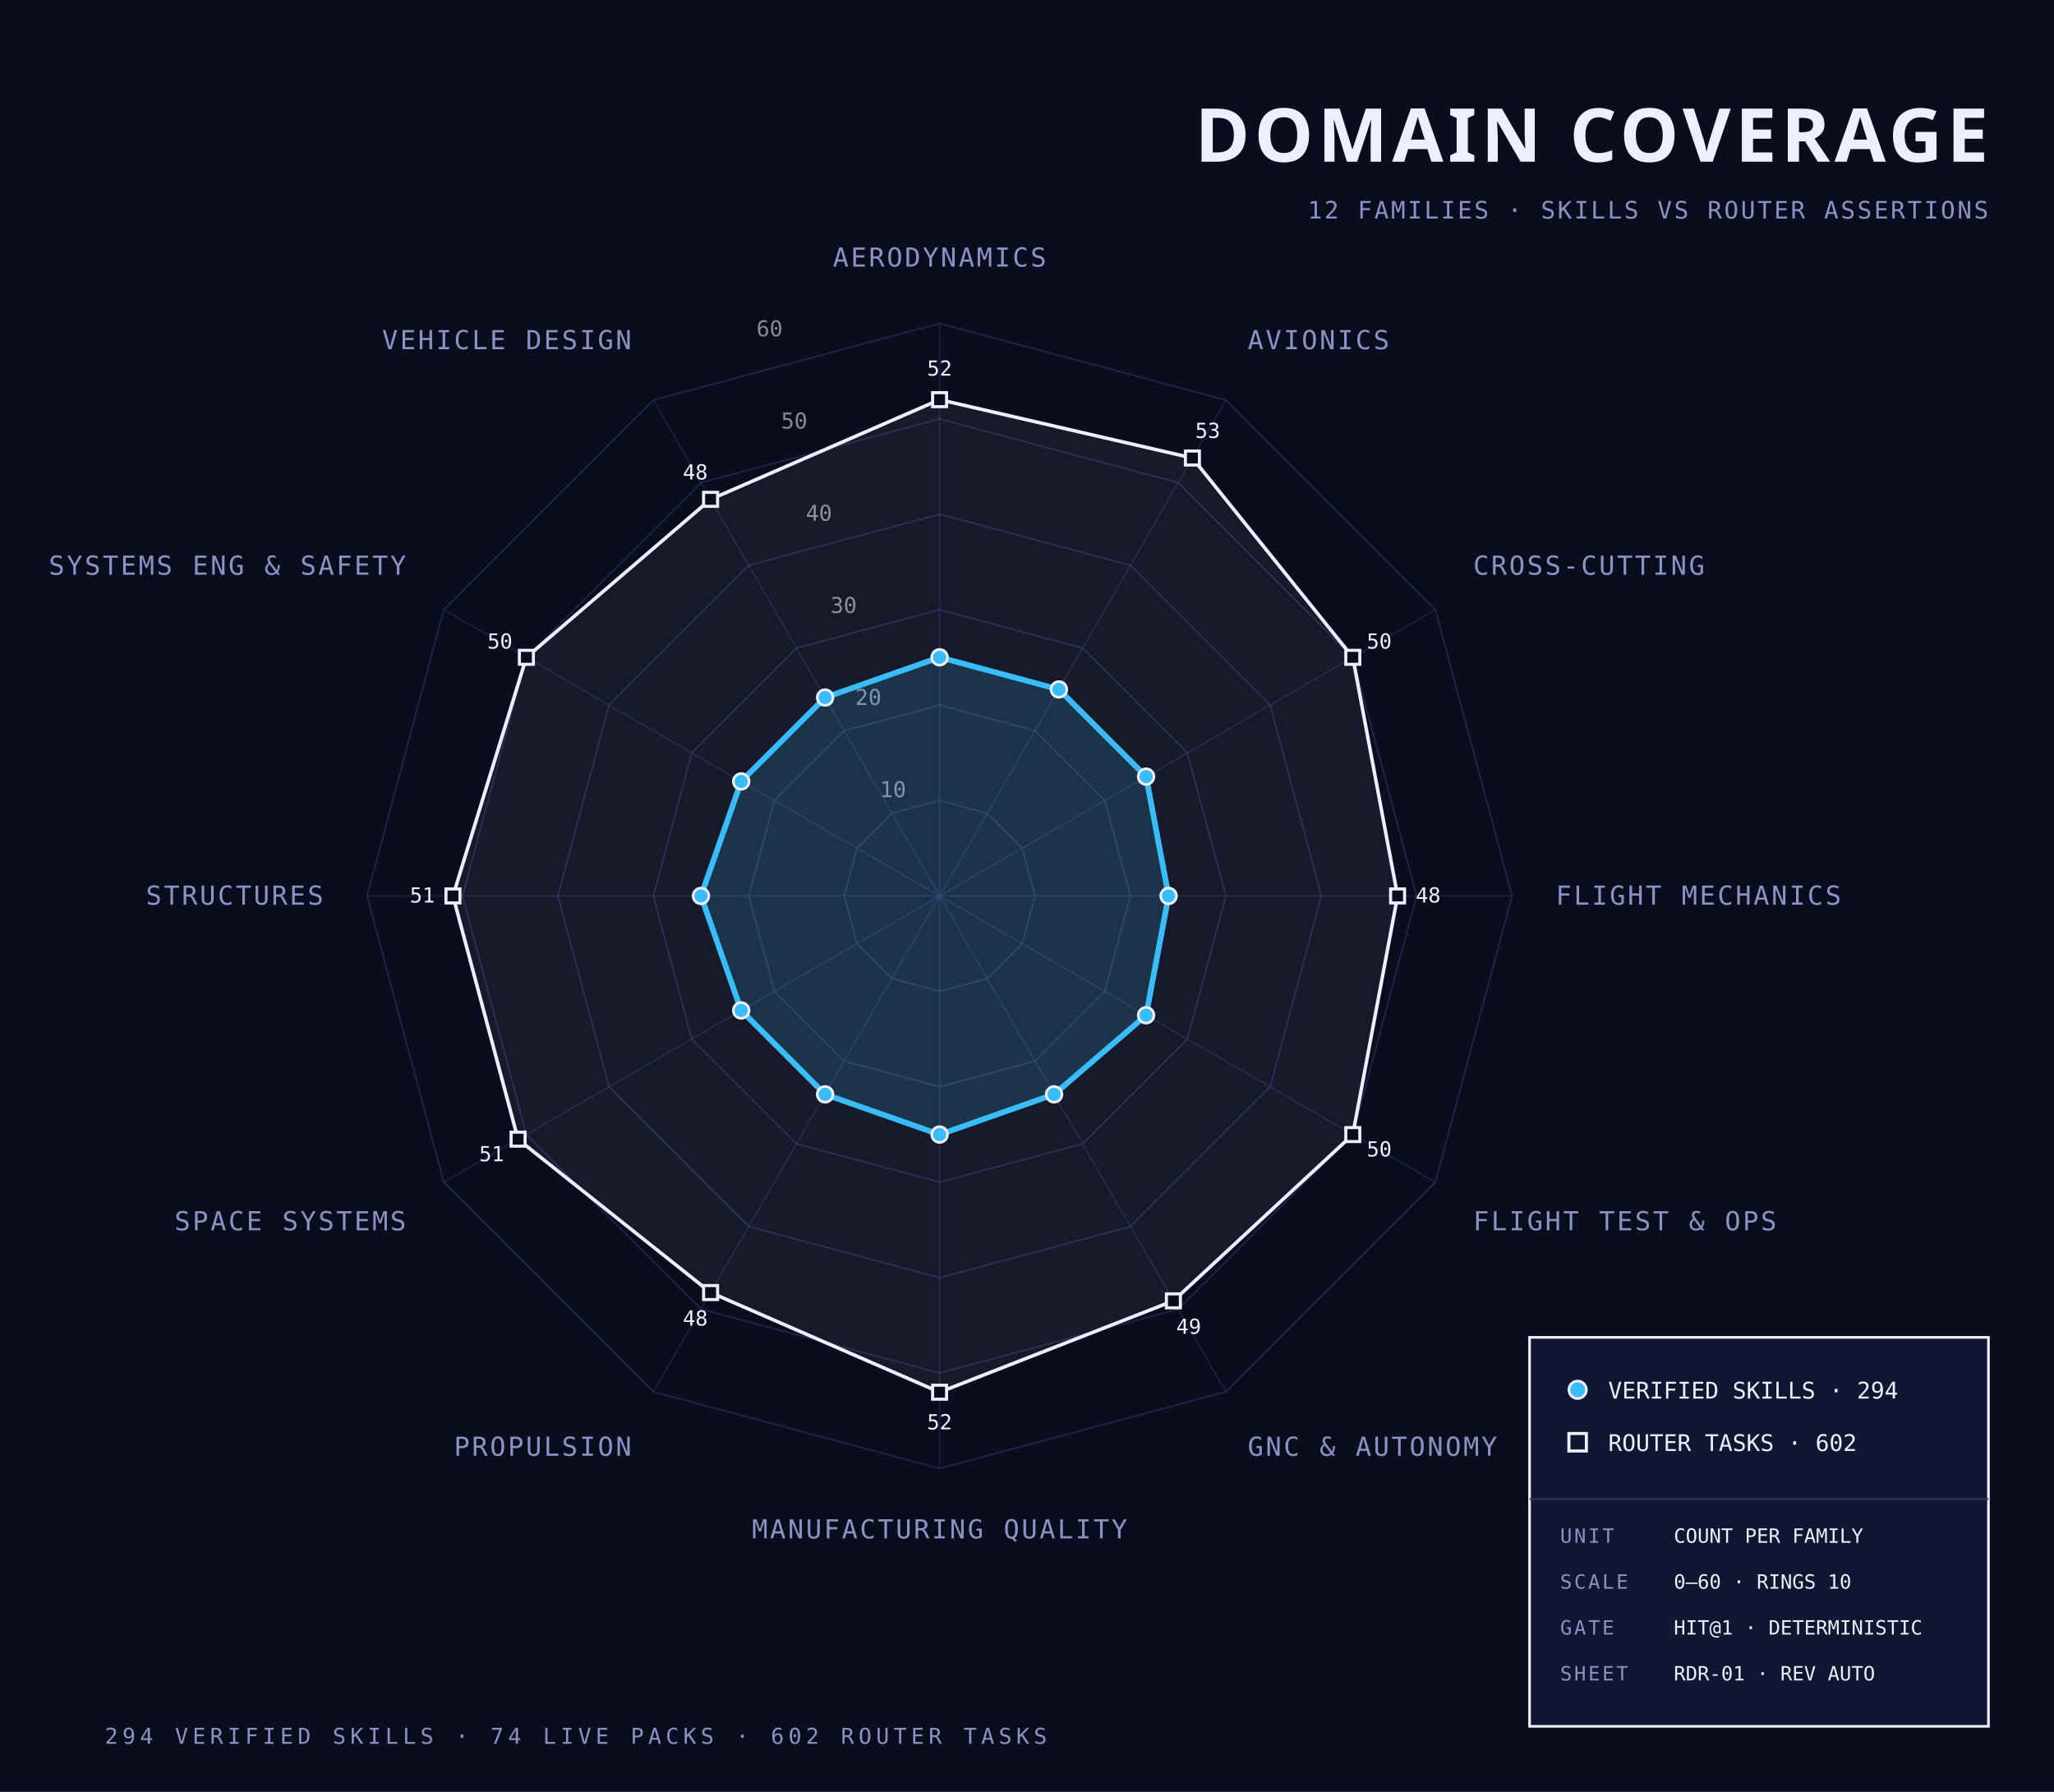
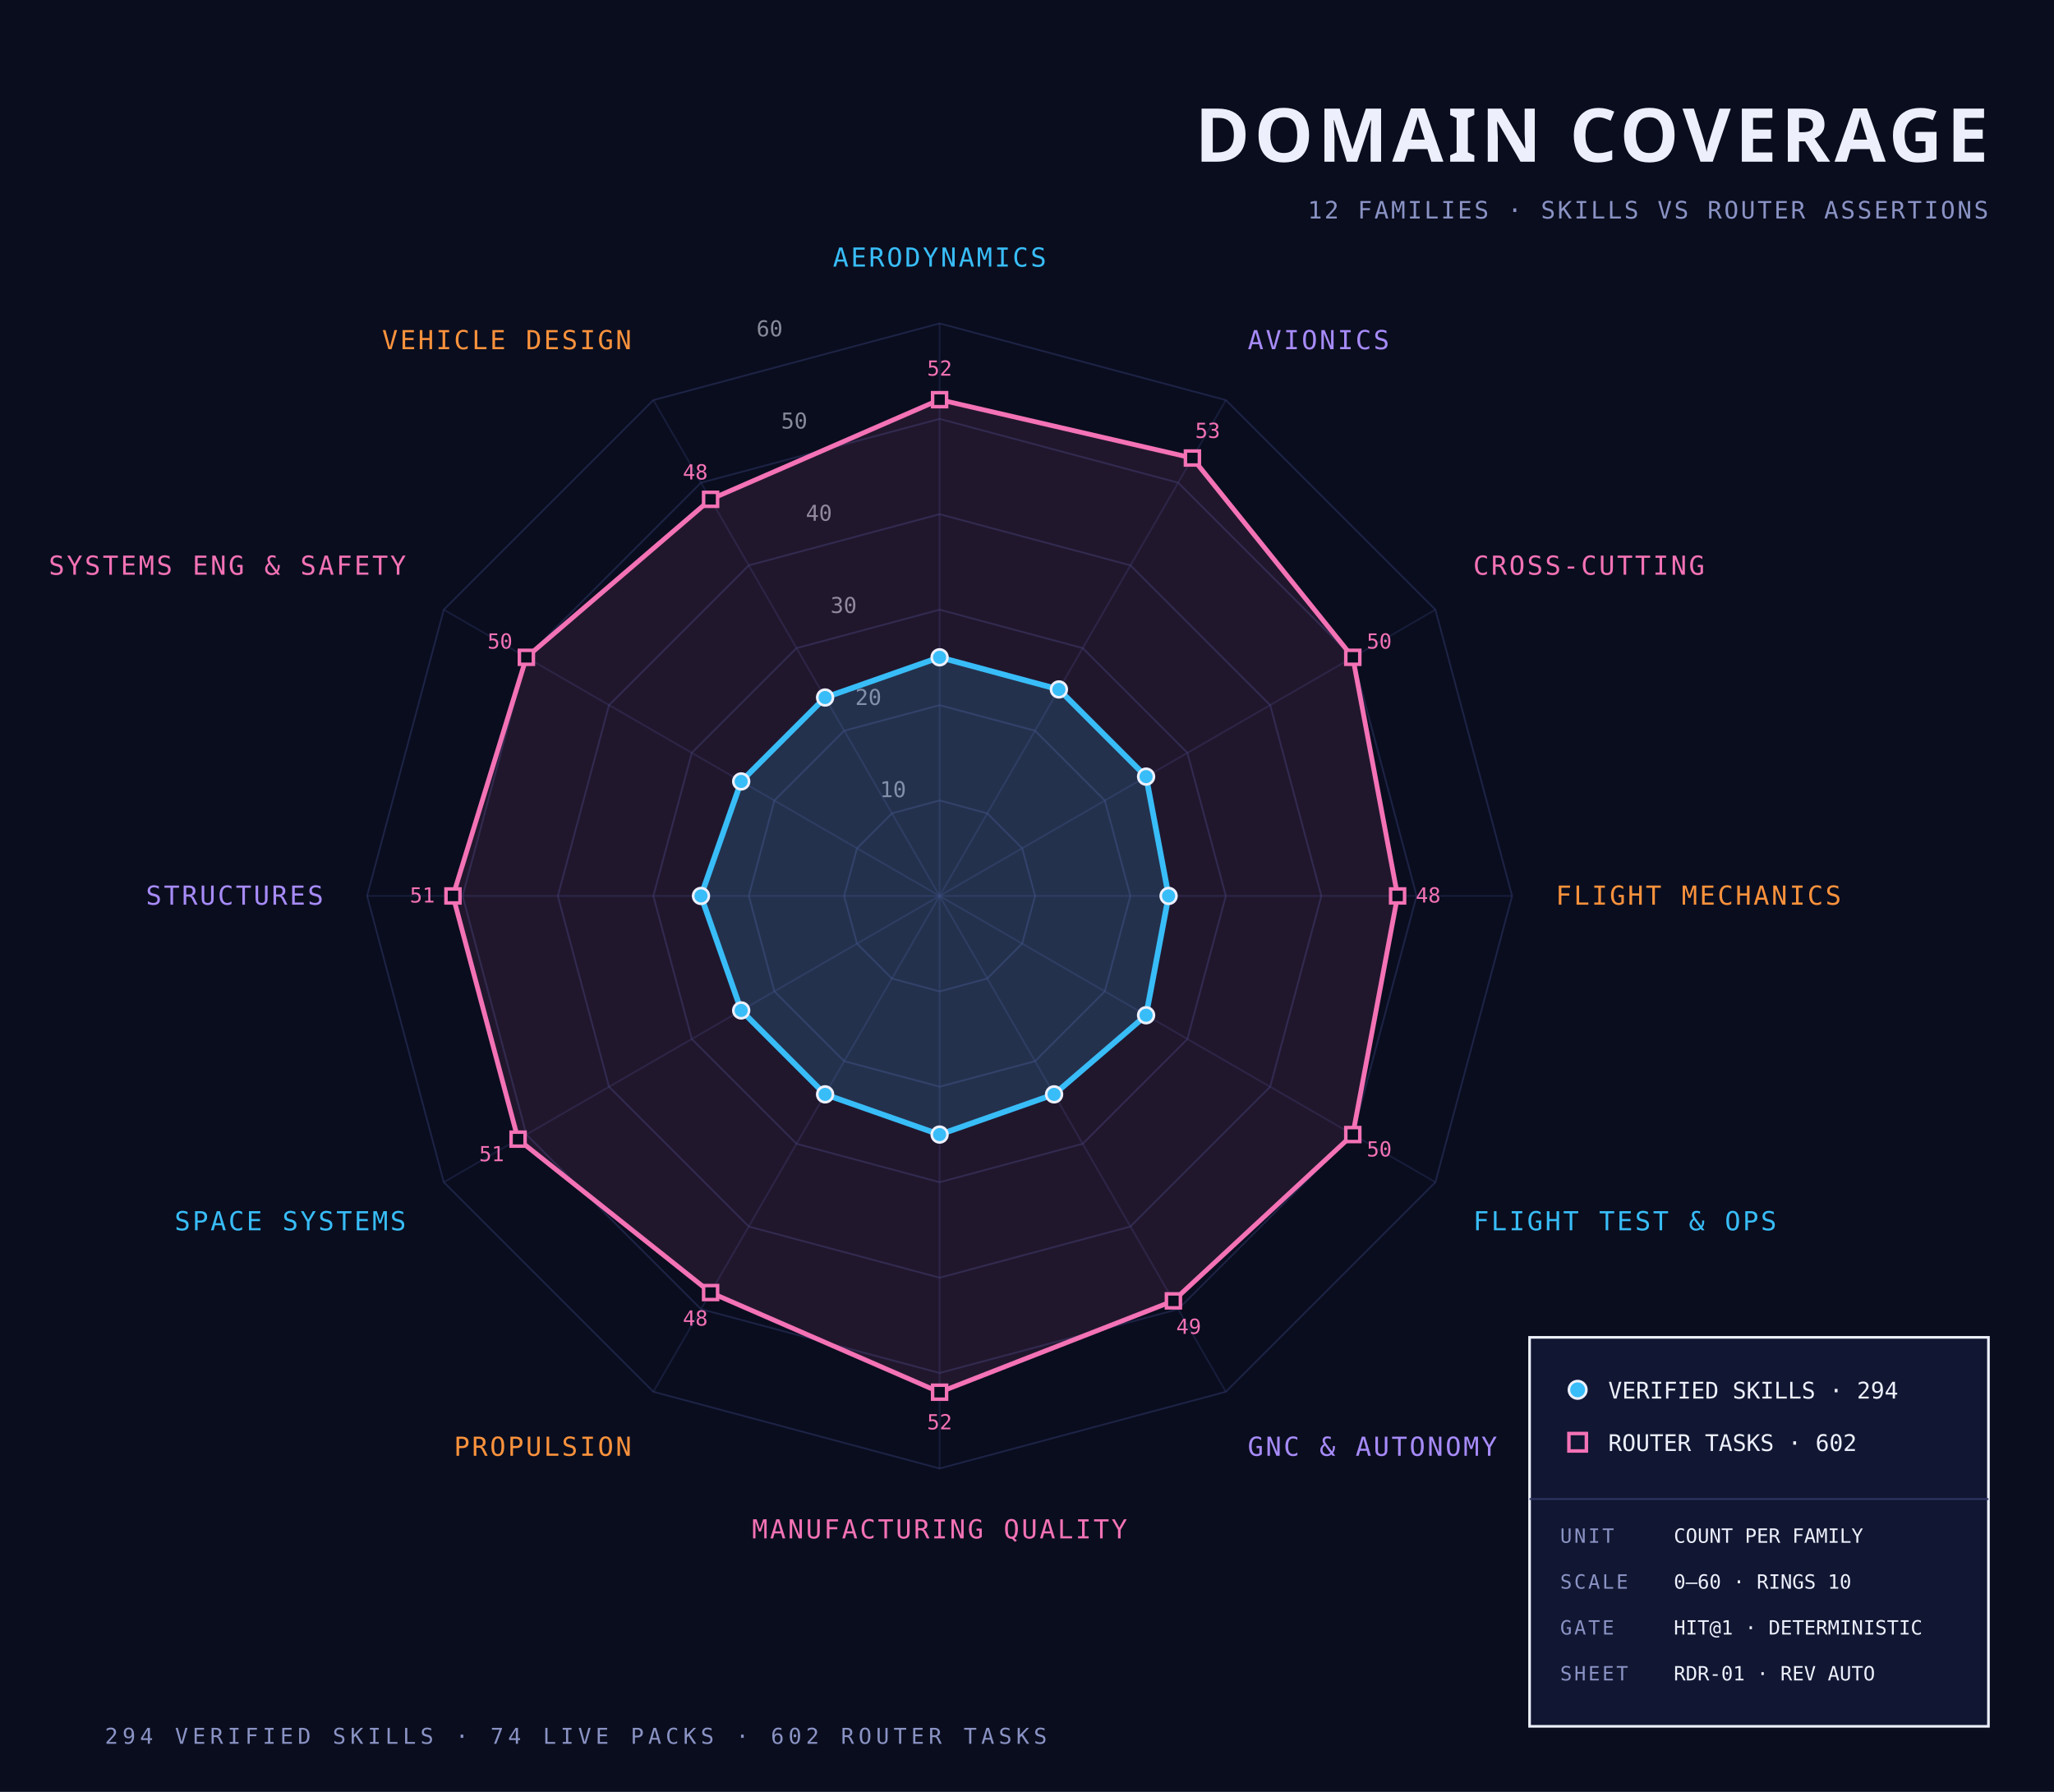
<svg xmlns="http://www.w3.org/2000/svg" width="940" height="820" viewBox="0 0 940 820">
  <style>
    .mono { font-family: "JetBrains Mono", "IBM Plex Mono", "Menlo", monospace; }
    .cond { font-family: "Barlow Condensed", "DIN Condensed", "Arial Narrow", sans-serif; font-weight: 700; text-transform: uppercase; }
    .serif { font-family: "Instrument Serif", Georgia, serif; font-style: italic; }
  </style>
  <rect width="940" height="820" fill="#0a0d1e" />
  <polygon points="430.0,366.3 451.8,372.2 467.8,388.2 473.7,410.0 467.8,431.8 451.8,447.8 430.0,453.7 408.2,447.8 392.2,431.8 386.3,410.0 392.2,388.2 408.2,372.2" fill="none" stroke="#2c3564" stroke-width="0.8" stroke-opacity="0.55" />
  <polygon points="430.0,322.7 473.7,334.4 505.6,366.3 517.3,410.0 505.6,453.7 473.7,485.6 430.0,497.3 386.3,485.6 354.4,453.7 342.7,410.0 354.4,366.3 386.3,334.4" fill="none" stroke="#2c3564" stroke-width="0.8" stroke-opacity="0.55" />
  <polygon points="430.0,279.0 495.5,296.6 543.4,344.5 561.0,410.0 543.4,475.5 495.5,523.4 430.0,541.0 364.5,523.4 316.6,475.5 299.0,410.0 316.6,344.5 364.5,296.6" fill="none" stroke="#2c3564" stroke-width="0.8" stroke-opacity="0.55" />
  <polygon points="430.0,235.3 517.3,258.7 581.3,322.7 604.7,410.0 581.3,497.3 517.3,561.3 430.0,584.7 342.7,561.3 278.7,497.3 255.3,410.0 278.7,322.7 342.7,258.7" fill="none" stroke="#2c3564" stroke-width="0.8" stroke-opacity="0.55" />
  <polygon points="430.0,191.7 539.2,220.9 619.1,300.8 648.3,410.0 619.1,519.2 539.2,599.1 430.0,628.3 320.8,599.1 240.9,519.2 211.7,410.0 240.9,300.8 320.8,220.9" fill="none" stroke="#2c3564" stroke-width="0.8" stroke-opacity="0.55" />
  <polygon points="430.0,148.0 561.0,183.1 656.9,279.0 692.0,410.0 656.9,541.0 561.0,636.9 430.0,672.0 299.0,636.9 203.1,541.0 168.0,410.0 203.1,279.0 299.0,183.1" fill="none" stroke="#2c3564" stroke-width="0.8" stroke-opacity="0.55" />
  <line x1="430" y1="410" x2="430.0" y2="148.0" stroke="#2c3564" stroke-width="0.8" stroke-opacity="0.4" />
  <line x1="430" y1="410" x2="561.0" y2="183.1" stroke="#2c3564" stroke-width="0.8" stroke-opacity="0.4" />
  <line x1="430" y1="410" x2="656.9" y2="279.0" stroke="#2c3564" stroke-width="0.8" stroke-opacity="0.4" />
  <line x1="430" y1="410" x2="692.0" y2="410.0" stroke="#2c3564" stroke-width="0.8" stroke-opacity="0.4" />
  <line x1="430" y1="410" x2="656.9" y2="541.0" stroke="#2c3564" stroke-width="0.8" stroke-opacity="0.4" />
  <line x1="430" y1="410" x2="561.0" y2="636.9" stroke="#2c3564" stroke-width="0.8" stroke-opacity="0.4" />
  <line x1="430" y1="410" x2="430.0" y2="672.0" stroke="#2c3564" stroke-width="0.8" stroke-opacity="0.4" />
  <line x1="430" y1="410" x2="299.0" y2="636.9" stroke="#2c3564" stroke-width="0.8" stroke-opacity="0.4" />
  <line x1="430" y1="410" x2="203.1" y2="541.0" stroke="#2c3564" stroke-width="0.8" stroke-opacity="0.4" />
  <line x1="430" y1="410" x2="168.0" y2="410.0" stroke="#2c3564" stroke-width="0.8" stroke-opacity="0.4" />
  <line x1="430" y1="410" x2="203.1" y2="279.0" stroke="#2c3564" stroke-width="0.8" stroke-opacity="0.4" />
  <line x1="430" y1="410" x2="299.0" y2="183.1" stroke="#2c3564" stroke-width="0.8" stroke-opacity="0.4" />
  <text class="mono" x="414.7" y="364.8" text-anchor="end" font-size="10" fill="#edf0fc" opacity="0.55">10</text>
  <text class="mono" x="403.4" y="322.6" text-anchor="end" font-size="10" fill="#edf0fc" opacity="0.55">20</text>
  <text class="mono" x="392.1" y="280.5" text-anchor="end" font-size="10" fill="#edf0fc" opacity="0.55">30</text>
  <text class="mono" x="380.8" y="238.3" text-anchor="end" font-size="10" fill="#edf0fc" opacity="0.55">40</text>
  <text class="mono" x="369.5" y="196.1" text-anchor="end" font-size="10" fill="#edf0fc" opacity="0.55">50</text>
  <text class="mono" x="358.2" y="153.9" text-anchor="end" font-size="10" fill="#edf0fc" opacity="0.55">60</text>
-   <text class="mono" x="430.0" y="122.0" text-anchor="middle" font-size="12" fill="#8a93c4" letter-spacing="1">AERODYNAMICS</text>
-   <text class="mono" x="571.0" y="159.8" text-anchor="start" font-size="12" fill="#8a93c4" letter-spacing="1">AVIONICS</text>
-   <text class="mono" x="674.2" y="263.0" text-anchor="start" font-size="12" fill="#8a93c4" letter-spacing="1">CROSS-CUTTING</text>
-   <text class="mono" x="712.0" y="414.0" text-anchor="start" font-size="12" fill="#8a93c4" letter-spacing="1">FLIGHT MECHANICS</text>
-   <text class="mono" x="674.2" y="563.0" text-anchor="start" font-size="12" fill="#8a93c4" letter-spacing="1">FLIGHT TEST &amp; OPS</text>
-   <text class="mono" x="571.0" y="666.2" text-anchor="start" font-size="12" fill="#8a93c4" letter-spacing="1">GNC &amp; AUTONOMY</text>
-   <text class="mono" x="430.0" y="704.0" text-anchor="middle" font-size="12" fill="#8a93c4" letter-spacing="1">MANUFACTURING QUALITY</text>
-   <text class="mono" x="289.0" y="666.2" text-anchor="end" font-size="12" fill="#8a93c4" letter-spacing="1">PROPULSION</text>
-   <text class="mono" x="185.8" y="563.0" text-anchor="end" font-size="12" fill="#8a93c4" letter-spacing="1">SPACE SYSTEMS</text>
-   <text class="mono" x="148.0" y="414.0" text-anchor="end" font-size="12" fill="#8a93c4" letter-spacing="1">STRUCTURES</text>
-   <text class="mono" x="185.8" y="263.0" text-anchor="end" font-size="12" fill="#8a93c4" letter-spacing="1">SYSTEMS ENG &amp; SAFETY</text>
-   <text class="mono" x="289.0" y="159.8" text-anchor="end" font-size="12" fill="#8a93c4" letter-spacing="1">VEHICLE DESIGN</text>
-   <polygon points="430.0,182.9 545.7,209.6 619.1,300.8 639.6,410.0 619.1,519.2 537.0,595.3 430.0,637.1 325.2,591.5 237.1,521.4 207.3,410.0 240.9,300.8 325.2,228.5" fill="#edf0fc" fill-opacity="0.06" stroke="#edf0fc" stroke-width="1.6" />
-   <rect x="426.8" y="179.7" width="6.4" height="6.4" fill="#0a0d1e" stroke="#edf0fc" stroke-width="1.4" />
-   <rect x="542.5" y="206.4" width="6.4" height="6.4" fill="#0a0d1e" stroke="#edf0fc" stroke-width="1.4" />
-   <rect x="615.9" y="297.6" width="6.4" height="6.4" fill="#0a0d1e" stroke="#edf0fc" stroke-width="1.4" />
-   <rect x="636.4" y="406.8" width="6.4" height="6.4" fill="#0a0d1e" stroke="#edf0fc" stroke-width="1.4" />
-   <rect x="615.9" y="516.0" width="6.4" height="6.4" fill="#0a0d1e" stroke="#edf0fc" stroke-width="1.4" />
-   <rect x="533.8" y="592.1" width="6.4" height="6.4" fill="#0a0d1e" stroke="#edf0fc" stroke-width="1.4" />
-   <rect x="426.8" y="633.9" width="6.4" height="6.4" fill="#0a0d1e" stroke="#edf0fc" stroke-width="1.4" />
-   <rect x="322.0" y="588.3" width="6.4" height="6.4" fill="#0a0d1e" stroke="#edf0fc" stroke-width="1.4" />
-   <rect x="233.9" y="518.1" width="6.4" height="6.4" fill="#0a0d1e" stroke="#edf0fc" stroke-width="1.4" />
-   <rect x="204.1" y="406.8" width="6.4" height="6.4" fill="#0a0d1e" stroke="#edf0fc" stroke-width="1.4" />
-   <rect x="237.7" y="297.6" width="6.4" height="6.4" fill="#0a0d1e" stroke="#edf0fc" stroke-width="1.4" />
-   <rect x="322.0" y="225.3" width="6.4" height="6.4" fill="#0a0d1e" stroke="#edf0fc" stroke-width="1.4" />
+   <text class="mono" x="430.0" y="122.0" text-anchor="middle" font-size="12" fill="#38bdf8" letter-spacing="1">AERODYNAMICS</text>
+   <text class="mono" x="571.0" y="159.8" text-anchor="start" font-size="12" fill="#a78bfa" letter-spacing="1">AVIONICS</text>
+   <text class="mono" x="674.2" y="263.0" text-anchor="start" font-size="12" fill="#f472b6" letter-spacing="1">CROSS-CUTTING</text>
+   <text class="mono" x="712.0" y="414.0" text-anchor="start" font-size="12" fill="#fb923c" letter-spacing="1">FLIGHT MECHANICS</text>
+   <text class="mono" x="674.2" y="563.0" text-anchor="start" font-size="12" fill="#38bdf8" letter-spacing="1">FLIGHT TEST &amp; OPS</text>
+   <text class="mono" x="571.0" y="666.2" text-anchor="start" font-size="12" fill="#a78bfa" letter-spacing="1">GNC &amp; AUTONOMY</text>
+   <text class="mono" x="430.0" y="704.0" text-anchor="middle" font-size="12" fill="#f472b6" letter-spacing="1">MANUFACTURING QUALITY</text>
+   <text class="mono" x="289.0" y="666.2" text-anchor="end" font-size="12" fill="#fb923c" letter-spacing="1">PROPULSION</text>
+   <text class="mono" x="185.8" y="563.0" text-anchor="end" font-size="12" fill="#38bdf8" letter-spacing="1">SPACE SYSTEMS</text>
+   <text class="mono" x="148.0" y="414.0" text-anchor="end" font-size="12" fill="#a78bfa" letter-spacing="1">STRUCTURES</text>
+   <text class="mono" x="185.8" y="263.0" text-anchor="end" font-size="12" fill="#f472b6" letter-spacing="1">SYSTEMS ENG &amp; SAFETY</text>
+   <text class="mono" x="289.0" y="159.8" text-anchor="end" font-size="12" fill="#fb923c" letter-spacing="1">VEHICLE DESIGN</text>
+   <polygon points="430.0,182.9 545.7,209.6 619.1,300.8 639.6,410.0 619.1,519.2 537.0,595.3 430.0,637.1 325.2,591.5 237.1,521.4 207.3,410.0 240.9,300.8 325.2,228.5" fill="#f472b6" fill-opacity="0.10" stroke="#f472b6" stroke-width="2.2" />
+   <rect x="426.8" y="179.7" width="6.4" height="6.4" fill="#0a0d1e" stroke="#f472b6" stroke-width="1.6" />
+   <rect x="542.5" y="206.4" width="6.4" height="6.4" fill="#0a0d1e" stroke="#f472b6" stroke-width="1.6" />
+   <rect x="615.9" y="297.6" width="6.4" height="6.4" fill="#0a0d1e" stroke="#f472b6" stroke-width="1.6" />
+   <rect x="636.4" y="406.8" width="6.4" height="6.4" fill="#0a0d1e" stroke="#f472b6" stroke-width="1.6" />
+   <rect x="615.9" y="516.0" width="6.4" height="6.4" fill="#0a0d1e" stroke="#f472b6" stroke-width="1.6" />
+   <rect x="533.8" y="592.1" width="6.4" height="6.4" fill="#0a0d1e" stroke="#f472b6" stroke-width="1.6" />
+   <rect x="426.8" y="633.9" width="6.4" height="6.4" fill="#0a0d1e" stroke="#f472b6" stroke-width="1.6" />
+   <rect x="322.0" y="588.3" width="6.4" height="6.4" fill="#0a0d1e" stroke="#f472b6" stroke-width="1.6" />
+   <rect x="233.9" y="518.1" width="6.4" height="6.4" fill="#0a0d1e" stroke="#f472b6" stroke-width="1.6" />
+   <rect x="204.1" y="406.8" width="6.4" height="6.4" fill="#0a0d1e" stroke="#f472b6" stroke-width="1.6" />
+   <rect x="237.7" y="297.6" width="6.4" height="6.4" fill="#0a0d1e" stroke="#f472b6" stroke-width="1.6" />
+   <rect x="322.0" y="225.3" width="6.4" height="6.4" fill="#0a0d1e" stroke="#f472b6" stroke-width="1.6" />
  <polygon points="430.0,300.8 484.6,315.5 524.5,355.4 534.8,410.0 524.5,464.6 482.4,500.8 430.0,519.2 377.6,500.8 339.2,462.4 320.8,410.0 339.2,357.6 377.6,319.2" fill="#38bdf8" fill-opacity="0.16" stroke="#38bdf8" stroke-width="2.6" />
  <circle cx="430.0" cy="300.8" r="3.6" fill="#38bdf8" stroke="#edf0fc" stroke-width="1.2" />
  <circle cx="484.6" cy="315.5" r="3.6" fill="#38bdf8" stroke="#edf0fc" stroke-width="1.2" />
  <circle cx="524.5" cy="355.4" r="3.6" fill="#38bdf8" stroke="#edf0fc" stroke-width="1.2" />
  <circle cx="534.8" cy="410.0" r="3.6" fill="#38bdf8" stroke="#edf0fc" stroke-width="1.2" />
  <circle cx="524.5" cy="464.6" r="3.6" fill="#38bdf8" stroke="#edf0fc" stroke-width="1.2" />
  <circle cx="482.4" cy="500.8" r="3.6" fill="#38bdf8" stroke="#edf0fc" stroke-width="1.2" />
  <circle cx="430.0" cy="519.2" r="3.6" fill="#38bdf8" stroke="#edf0fc" stroke-width="1.2" />
  <circle cx="377.6" cy="500.8" r="3.6" fill="#38bdf8" stroke="#edf0fc" stroke-width="1.2" />
  <circle cx="339.2" cy="462.4" r="3.6" fill="#38bdf8" stroke="#edf0fc" stroke-width="1.2" />
  <circle cx="320.8" cy="410.0" r="3.6" fill="#38bdf8" stroke="#edf0fc" stroke-width="1.2" />
  <circle cx="339.2" cy="357.6" r="3.6" fill="#38bdf8" stroke="#edf0fc" stroke-width="1.2" />
  <circle cx="377.6" cy="319.2" r="3.6" fill="#38bdf8" stroke="#edf0fc" stroke-width="1.2" />
-   <text class="mono" x="430.0" y="171.9" text-anchor="middle" font-size="9.5" fill="#edf0fc">52</text>
-   <text class="mono" x="552.7" y="200.4" text-anchor="middle" font-size="9.5" fill="#edf0fc">53</text>
-   <text class="mono" x="631.2" y="296.8" text-anchor="middle" font-size="9.5" fill="#edf0fc">50</text>
-   <text class="mono" x="653.6" y="413.0" text-anchor="middle" font-size="9.5" fill="#edf0fc">48</text>
-   <text class="mono" x="631.2" y="529.2" text-anchor="middle" font-size="9.5" fill="#edf0fc">50</text>
-   <text class="mono" x="544.0" y="610.4" text-anchor="middle" font-size="9.5" fill="#edf0fc">49</text>
-   <text class="mono" x="430.0" y="654.1" text-anchor="middle" font-size="9.5" fill="#edf0fc">52</text>
-   <text class="mono" x="318.2" y="606.6" text-anchor="middle" font-size="9.5" fill="#edf0fc">48</text>
-   <text class="mono" x="225.0" y="531.4" text-anchor="middle" font-size="9.5" fill="#edf0fc">51</text>
-   <text class="mono" x="193.3" y="413.0" text-anchor="middle" font-size="9.5" fill="#edf0fc">51</text>
-   <text class="mono" x="228.8" y="296.8" text-anchor="middle" font-size="9.5" fill="#edf0fc">50</text>
-   <text class="mono" x="318.2" y="219.4" text-anchor="middle" font-size="9.5" fill="#edf0fc">48</text>
+   <text class="mono" x="430.0" y="171.9" text-anchor="middle" font-size="9.5" fill="#f472b6">52</text>
+   <text class="mono" x="552.7" y="200.4" text-anchor="middle" font-size="9.5" fill="#f472b6">53</text>
+   <text class="mono" x="631.2" y="296.8" text-anchor="middle" font-size="9.5" fill="#f472b6">50</text>
+   <text class="mono" x="653.6" y="413.0" text-anchor="middle" font-size="9.5" fill="#f472b6">48</text>
+   <text class="mono" x="631.2" y="529.2" text-anchor="middle" font-size="9.5" fill="#f472b6">50</text>
+   <text class="mono" x="544.0" y="610.4" text-anchor="middle" font-size="9.5" fill="#f472b6">49</text>
+   <text class="mono" x="430.0" y="654.1" text-anchor="middle" font-size="9.5" fill="#f472b6">52</text>
+   <text class="mono" x="318.2" y="606.6" text-anchor="middle" font-size="9.5" fill="#f472b6">48</text>
+   <text class="mono" x="225.0" y="531.4" text-anchor="middle" font-size="9.5" fill="#f472b6">51</text>
+   <text class="mono" x="193.3" y="413.0" text-anchor="middle" font-size="9.5" fill="#f472b6">51</text>
+   <text class="mono" x="228.8" y="296.8" text-anchor="middle" font-size="9.5" fill="#f472b6">50</text>
+   <text class="mono" x="318.2" y="219.4" text-anchor="middle" font-size="9.5" fill="#f472b6">48</text>
  <text class="cond" x="910.0" y="74.0" text-anchor="end" font-size="34" fill="#edf0fc" letter-spacing="2">DOMAIN COVERAGE</text>
  <text class="mono" x="910.0" y="100.0" text-anchor="end" font-size="11" fill="#8a93c4" letter-spacing="1">12 FAMILIES · SKILLS VS ROUTER ASSERTIONS</text>
  <rect x="700" y="612" width="210" height="178" fill="#111632" stroke="#edf0fc" stroke-width="1.2" />
  <line x1="700" y1="686" x2="910" y2="686" stroke="#2c3564" stroke-width="0.8" />
  <circle cx="722" cy="636" r="4" fill="#38bdf8" stroke="#edf0fc" stroke-width="1.2" />
  <text class="mono" x="736.0" y="640.0" text-anchor="start" font-size="10.5" fill="#edf0fc">VERIFIED SKILLS · 294</text>
-   <rect x="718" y="656" width="8" height="8" fill="none" stroke="#edf0fc" stroke-width="1.4" />
+   <rect x="718" y="656" width="8" height="8" fill="none" stroke="#f472b6" stroke-width="1.6" />
  <text class="mono" x="736.0" y="664.0" text-anchor="start" font-size="10.5" fill="#edf0fc">ROUTER TASKS · 602</text>
  <text class="mono" x="714.0" y="706.0" text-anchor="start" font-size="9" fill="#8a93c4" letter-spacing="1">UNIT</text>
  <text class="mono" x="766.0" y="706.0" text-anchor="start" font-size="9" fill="#edf0fc">COUNT PER FAMILY</text>
  <text class="mono" x="714.0" y="727.0" text-anchor="start" font-size="9" fill="#8a93c4" letter-spacing="1">SCALE</text>
  <text class="mono" x="766.0" y="727.0" text-anchor="start" font-size="9" fill="#edf0fc">0–60 · RINGS 10</text>
  <text class="mono" x="714.0" y="748.0" text-anchor="start" font-size="9" fill="#8a93c4" letter-spacing="1">GATE</text>
  <text class="mono" x="766.0" y="748.0" text-anchor="start" font-size="9" fill="#edf0fc">HIT@1 · DETERMINISTIC</text>
  <text class="mono" x="714.0" y="769.0" text-anchor="start" font-size="9" fill="#8a93c4" letter-spacing="1">SHEET</text>
  <text class="mono" x="766.0" y="769.0" text-anchor="start" font-size="9" fill="#edf0fc">RDR-01 · REV AUTO</text>
  <text class="mono" x="48.0" y="798.0" text-anchor="start" font-size="10" fill="#8a93c4" letter-spacing="2">294 VERIFIED SKILLS · 74 LIVE PACKS · 602 ROUTER TASKS</text>
</svg>
